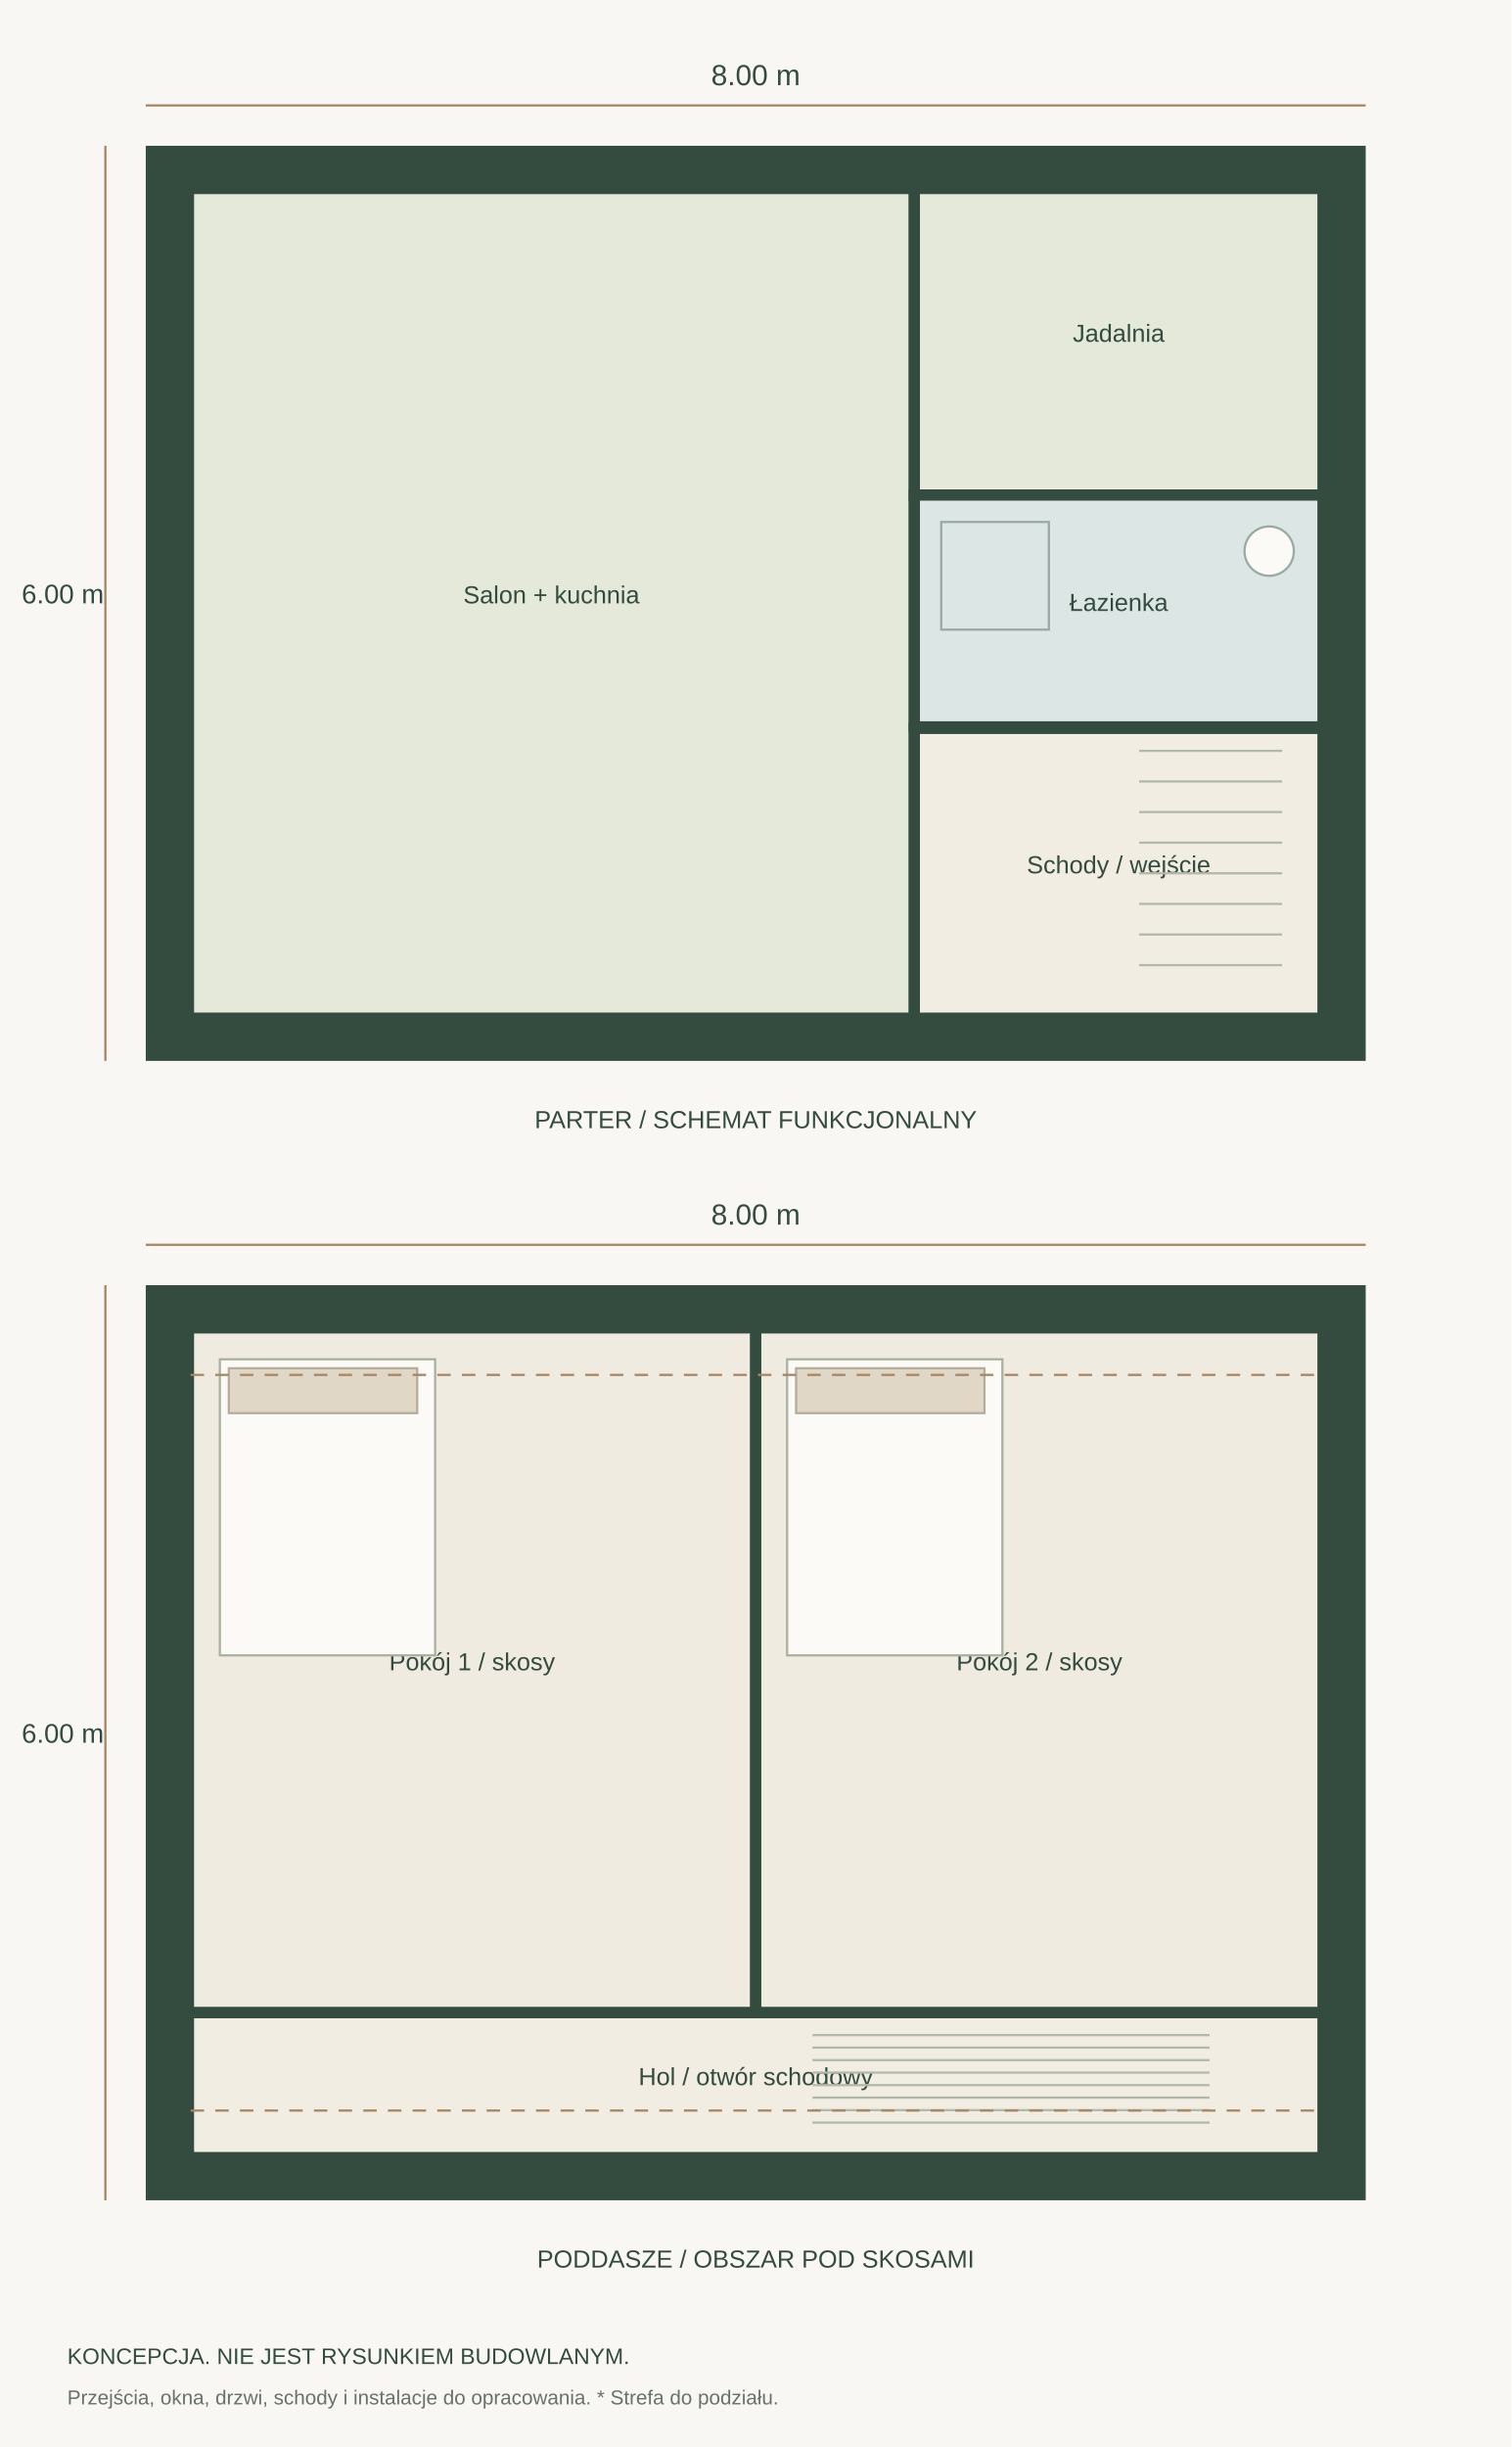
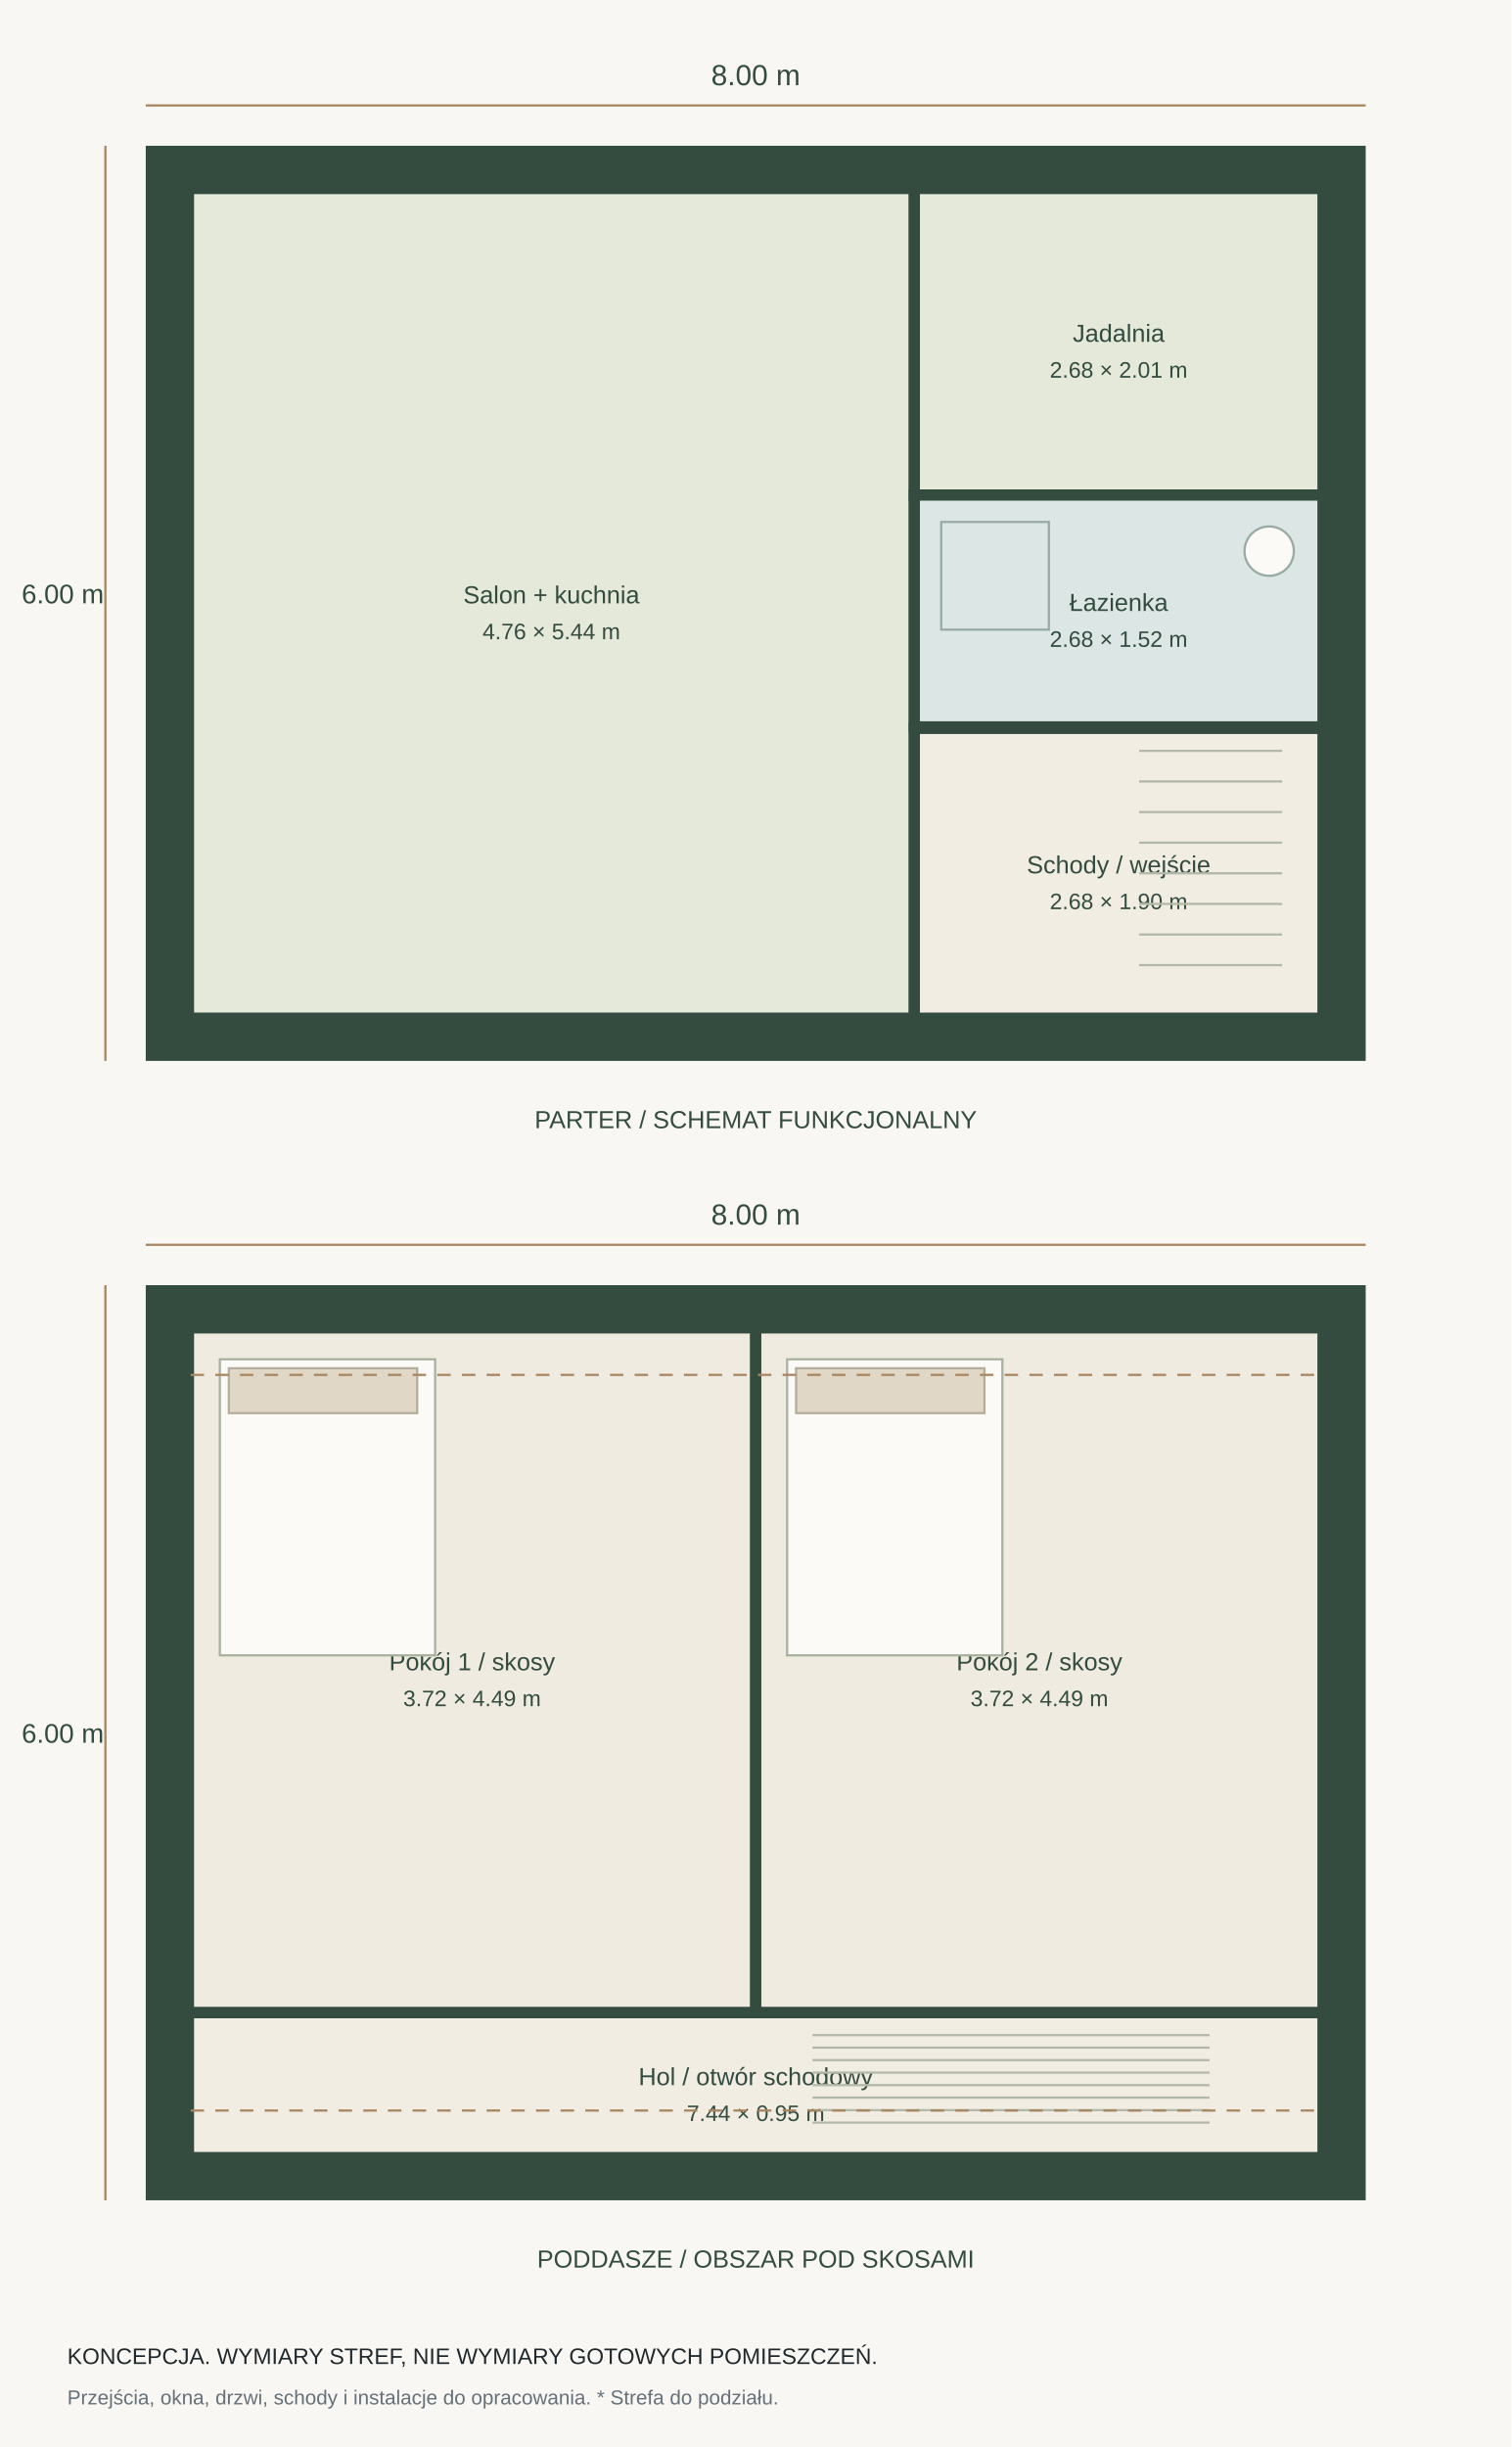
<svg xmlns="http://www.w3.org/2000/svg" viewBox="0 0 674 1091" role="img">
-   <rect width="100%" height="100%" fill="#f8f7f4" />
+   <rect width="100%" height="100%" fill="#f8f7f3" />
  <rect x="65" y="65" width="544" height="408" fill="#344b3f" />
  <rect x="84.04" y="84.04" width="323.68" height="369.92" fill="#e4e9da" stroke="#344b3f" stroke-width="5" />
  <text x="245.88" y="269" font-family="Arial,sans-serif" font-size="11" fill="#344b3f" text-anchor="middle">Salon + kuchnia</text>
+   <text x="245.88" y="285" font-family="Arial,sans-serif" font-size="10" fill="#344b3f" text-anchor="middle">4.76 × 5.44 m</text>
  <rect x="407.72" y="84.04" width="182.24" height="136.68" fill="#e4e9da" stroke="#344b3f" stroke-width="5" />
  <text x="498.84" y="152.38" font-family="Arial,sans-serif" font-size="11" fill="#344b3f" text-anchor="middle">Jadalnia</text>
+   <text x="498.84" y="168.38" font-family="Arial,sans-serif" font-size="10" fill="#344b3f" text-anchor="middle">2.68 × 2.01 m</text>
  <rect x="407.72" y="220.72" width="182.24" height="103.36" fill="#dce6e4" stroke="#344b3f" stroke-width="5" />
  <text x="498.84" y="272.4" font-family="Arial,sans-serif" font-size="11" fill="#344b3f" text-anchor="middle">Łazienka</text>
+   <text x="498.84" y="288.4" font-family="Arial,sans-serif" font-size="10" fill="#344b3f" text-anchor="middle">2.68 × 1.52 m</text>
  <rect x="419.72" y="232.72" width="48" height="48" fill="none" stroke="#99aaa4" />
  <circle cx="565.96" cy="245.72" r="11" fill="#fbfaf7" stroke="#99aaa4" />
  <rect x="407.72" y="324.76" width="182.24" height="129.2" fill="#f1ede3" stroke="#344b3f" stroke-width="5" />
  <text x="498.84" y="389.36" font-family="Arial,sans-serif" font-size="11" fill="#344b3f" text-anchor="middle">Schody / wejście</text>
+   <text x="498.84" y="405.36" font-family="Arial,sans-serif" font-size="10" fill="#344b3f" text-anchor="middle">2.68 × 1.90 m</text>
  <path d="M507.95 334.76h63.78" stroke="#b3b9a9" />
  <path d="M507.95 348.41h63.78" stroke="#b3b9a9" />
  <path d="M507.95 362.06h63.78" stroke="#b3b9a9" />
  <path d="M507.95 375.71h63.78" stroke="#b3b9a9" />
  <path d="M507.95 389.36h63.78" stroke="#b3b9a9" />
  <path d="M507.95 403.01h63.78" stroke="#b3b9a9" />
  <path d="M507.95 416.66h63.78" stroke="#b3b9a9" />
  <path d="M507.95 430.31h63.78" stroke="#b3b9a9" />
  <path d="M65 47h544M47 65v408" stroke="#a78661" fill="none" />
  <text x="337" y="38" font-family="Arial,sans-serif" font-size="13" fill="#344b3f" text-anchor="middle">8.00 m</text>
  <text x="28" y="269" font-family="Arial,sans-serif" font-size="12" fill="#344b3f" text-anchor="middle">6.00 m</text>
  <text x="337" y="503" font-family="Arial,sans-serif" font-size="11" fill="#344b3f" text-anchor="middle">PARTER / SCHEMAT FUNKCJONALNY</text>
  <rect x="65" y="573" width="544" height="408" fill="#344b3f" />
  <rect x="84.04" y="592.04" width="252.96" height="305.32" fill="#f0ebe0" stroke="#344b3f" stroke-width="5" />
  <text x="210.52" y="744.7" font-family="Arial,sans-serif" font-size="11" fill="#344b3f" text-anchor="middle">Pokój 1 / skosy</text>
+   <text x="210.52" y="760.7" font-family="Arial,sans-serif" font-size="10" fill="#344b3f" text-anchor="middle">3.72 × 4.49 m</text>
  <rect x="98.04" y="606.04" width="96" height="132" fill="#fbfaf7" stroke="#a8b19f" stroke-width="1" />
  <rect x="102.04" y="610.04" width="84" height="20" fill="#e0d7c6" stroke="#b5ad9b" />
  <rect x="337" y="592.04" width="252.96" height="305.32" fill="#f0ebe0" stroke="#344b3f" stroke-width="5" />
  <text x="463.48" y="744.7" font-family="Arial,sans-serif" font-size="11" fill="#344b3f" text-anchor="middle">Pokój 2 / skosy</text>
+   <text x="463.48" y="760.7" font-family="Arial,sans-serif" font-size="10" fill="#344b3f" text-anchor="middle">3.72 × 4.49 m</text>
  <rect x="351" y="606.04" width="96" height="132" fill="#fbfaf7" stroke="#a8b19f" stroke-width="1" />
  <rect x="355" y="610.04" width="84" height="20" fill="#e0d7c6" stroke="#b5ad9b" />
  <rect x="84.04" y="897.36" width="505.92" height="64.6" fill="#f1ede3" stroke="#344b3f" stroke-width="5" />
  <text x="337" y="929.66" font-family="Arial,sans-serif" font-size="11" fill="#344b3f" text-anchor="middle">Hol / otwór schodowy</text>
+   <text x="337" y="945.66" font-family="Arial,sans-serif" font-size="10" fill="#344b3f" text-anchor="middle">7.44 × 0.95 m</text>
  <path d="M362.3 907.36h177.07" stroke="#b3b9a9" />
  <path d="M362.3 912.93h177.07" stroke="#b3b9a9" />
  <path d="M362.3 918.51h177.07" stroke="#b3b9a9" />
  <path d="M362.3 924.08h177.07" stroke="#b3b9a9" />
  <path d="M362.3 929.66h177.07" stroke="#b3b9a9" />
  <path d="M362.3 935.23h177.07" stroke="#b3b9a9" />
  <path d="M362.3 940.81h177.07" stroke="#b3b9a9" />
  <path d="M362.3 946.38h177.07" stroke="#b3b9a9" />
  <path d="M85 613h504M85 941h504" stroke="#a78661" stroke-dasharray="6 5" fill="none" />
  <path d="M65 555h544M47 573v408" stroke="#a78661" fill="none" />
  <text x="337" y="546" font-family="Arial,sans-serif" font-size="13" fill="#344b3f" text-anchor="middle">8.00 m</text>
  <text x="28" y="777" font-family="Arial,sans-serif" font-size="12" fill="#344b3f" text-anchor="middle">6.00 m</text>
  <text x="337" y="1011" font-family="Arial,sans-serif" font-size="11" fill="#344b3f" text-anchor="middle">PODDASZE / OBSZAR POD SKOSAMI</text>
-   <text x="30" y="1054" font-family="Arial" font-size="10" fill="#344b3f">KONCEPCJA. NIE JEST RYSUNKIEM BUDOWLANYM.</text>
-   <text x="30" y="1072" font-family="Arial" font-size="9" fill="#697267">Przejścia, okna, drzwi, schody i instalacje do opracowania. * Strefa do podziału.</text>
+   <text x="30" y="1054" font-family="Arial" font-size="10" fill="#20282b">KONCEPCJA. WYMIARY STREF, NIE WYMIARY GOTOWYCH POMIESZCZEŃ.</text>
+   <text x="30" y="1072" font-family="Arial" font-size="9" fill="#667078">Przejścia, okna, drzwi, schody i instalacje do opracowania. * Strefa do podziału.</text>
</svg>
